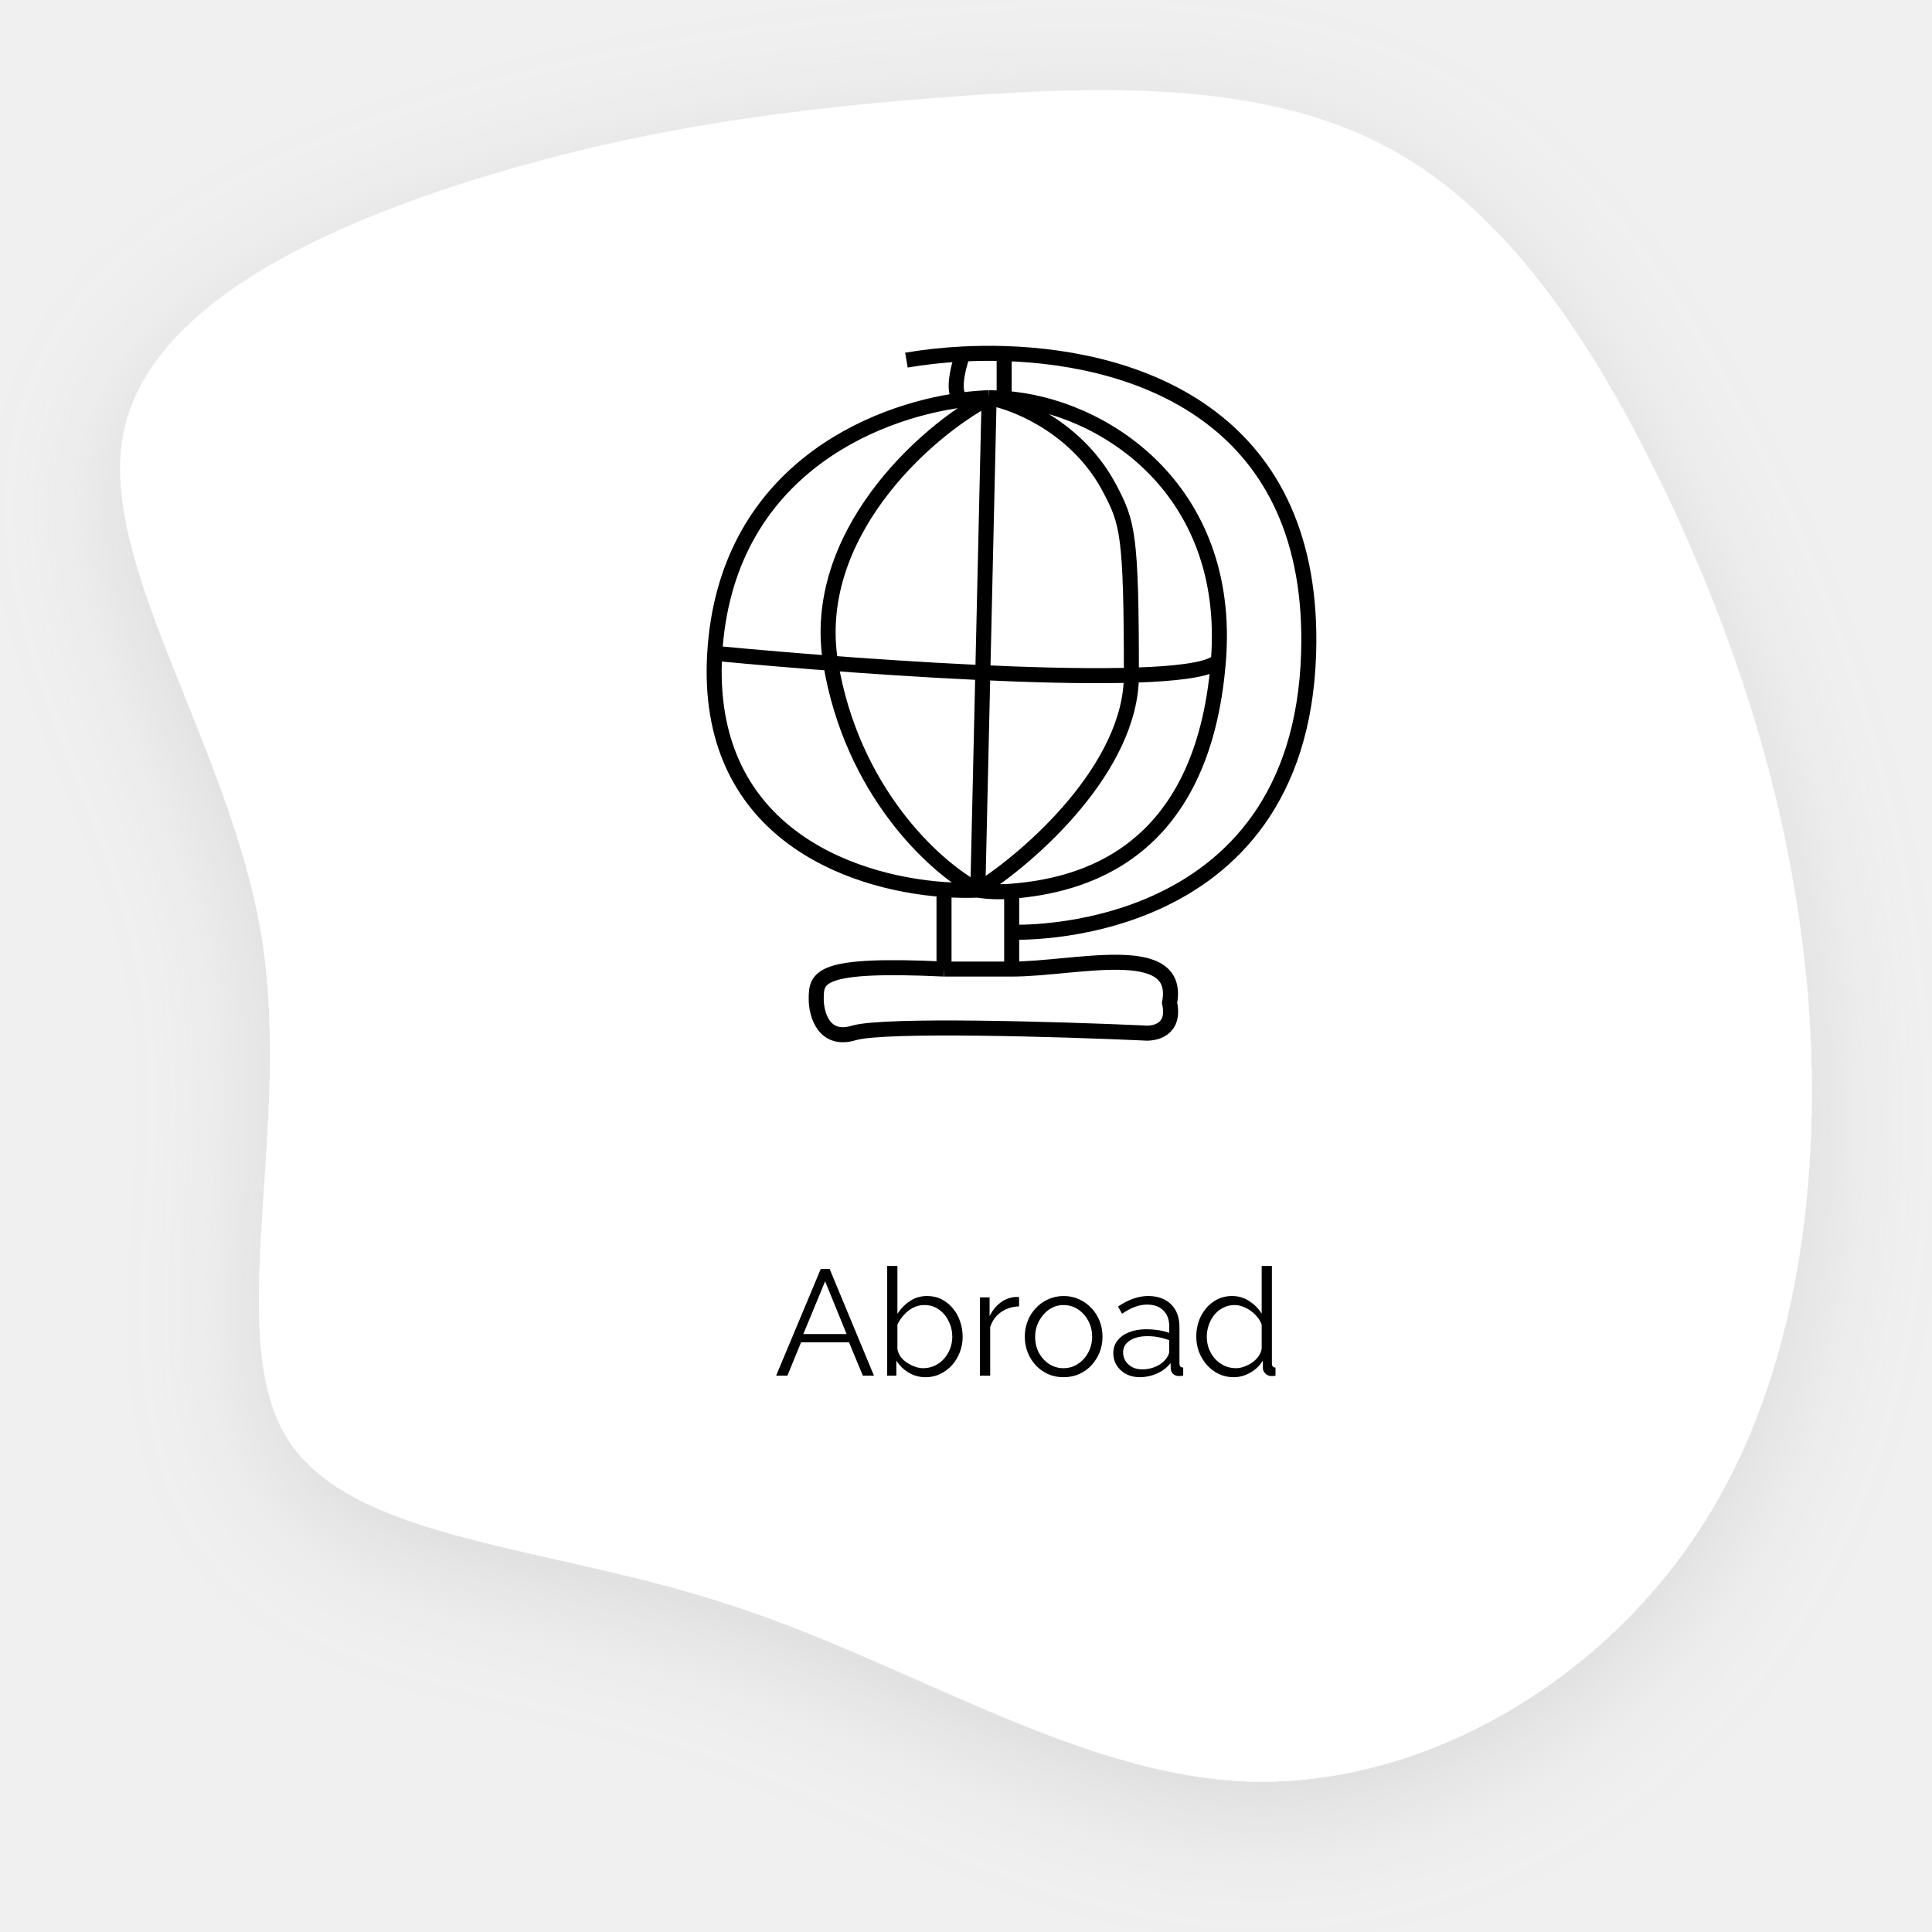
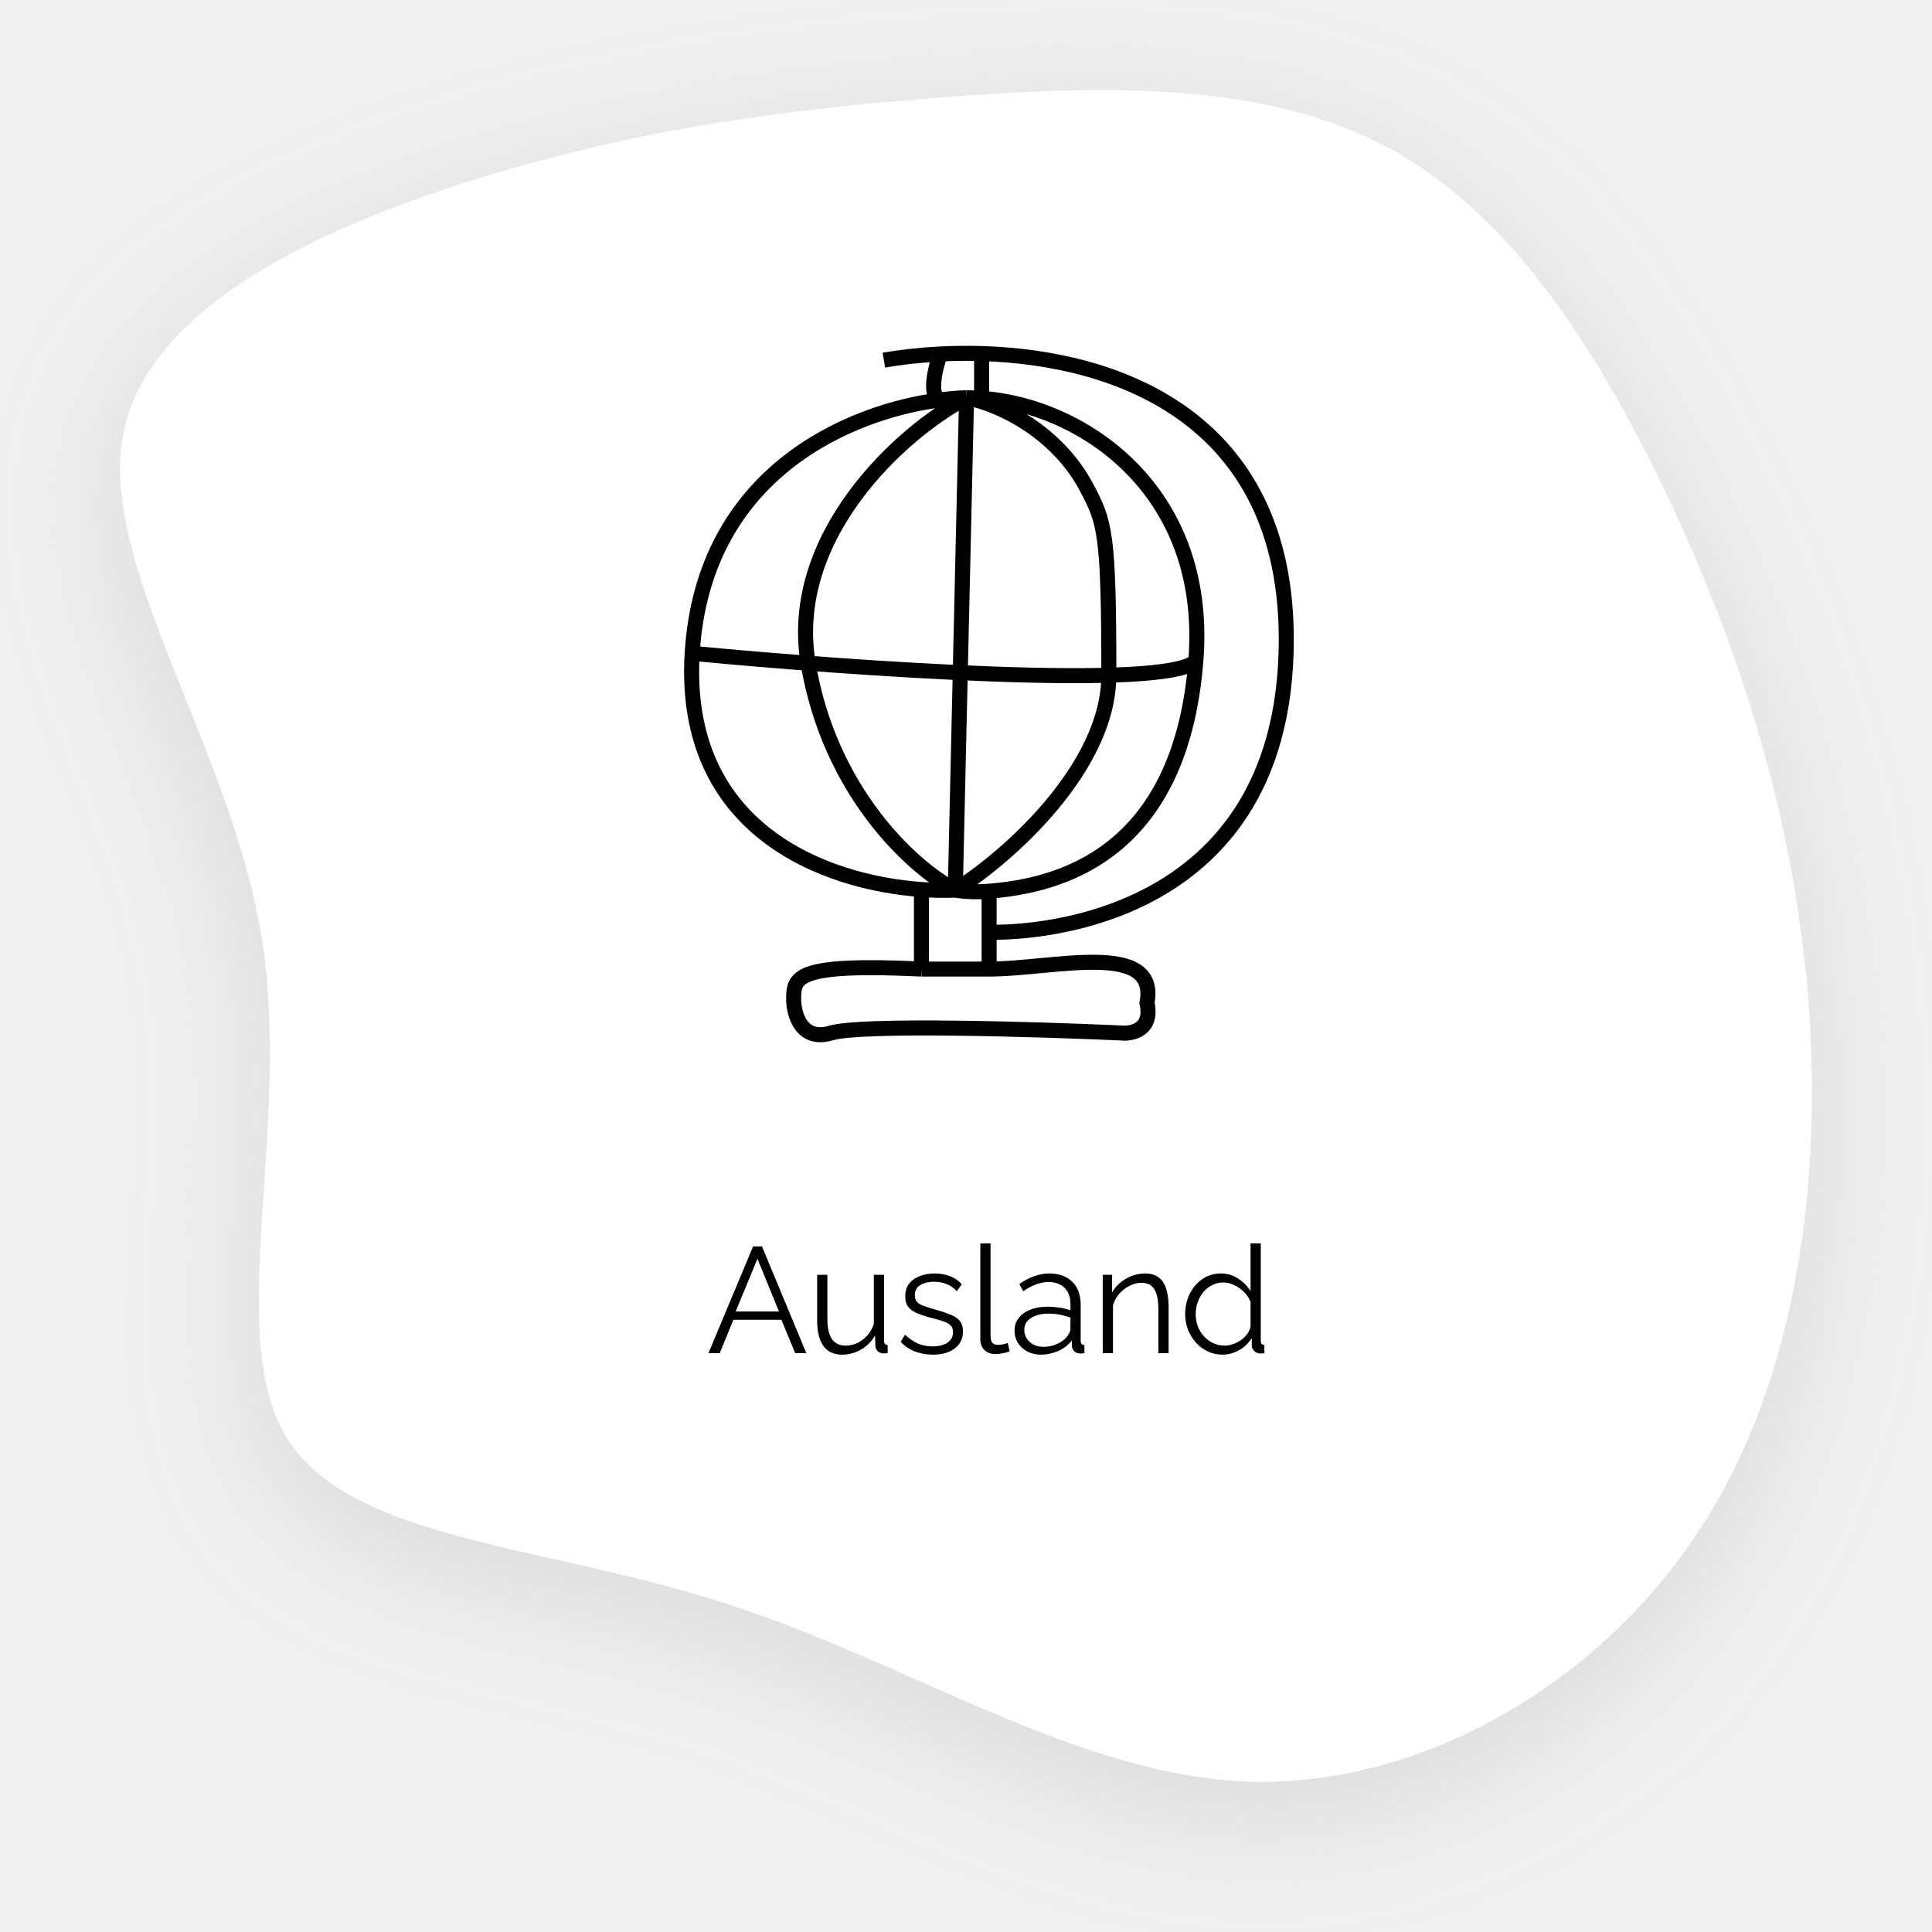
<svg xmlns="http://www.w3.org/2000/svg" width="257" height="257" viewBox="0 0 257 257" fill="none">
  <g filter="url(#filter0_d_37_9)">
    <path d="M184.776 19.721C201.304 28.673 212.918 47.182 222.298 67.057C231.53 86.932 238.379 108.173 240.464 132.144C242.399 156.115 239.421 182.969 226.169 203.299C212.918 223.781 189.392 237.588 166.313 236.981C143.234 236.222 120.899 221.05 96.629 213.313C72.508 205.424 46.599 204.968 38.112 191.162C29.774 177.356 38.857 150.198 34.837 124.71C30.668 99.221 13.246 75.402 16.373 57.954C19.5 40.658 43.324 29.886 64.914 23.363C86.504 16.839 106.009 14.411 126.408 12.894C146.807 11.377 168.248 10.77 184.776 19.721Z" fill="white" />
  </g>
-   <path d="M109.18 168.8H110.36L116.26 183H114.78L112.94 178.56H106.56L104.74 183H103.24L109.18 168.8ZM112.62 177.46L109.76 170.44L106.86 177.46H112.62ZM123.116 183.2C122.302 183.2 121.549 182.993 120.856 182.58C120.162 182.153 119.622 181.62 119.236 180.98V183H118.016V168.4H119.376V174.76C119.842 174.053 120.402 173.487 121.056 173.06C121.709 172.62 122.469 172.4 123.336 172.4C124.069 172.4 124.722 172.553 125.296 172.86C125.882 173.167 126.382 173.58 126.796 174.1C127.209 174.607 127.522 175.187 127.736 175.84C127.949 176.48 128.056 177.14 128.056 177.82C128.056 178.553 127.929 179.24 127.676 179.88C127.436 180.52 127.089 181.093 126.636 181.6C126.182 182.093 125.656 182.487 125.056 182.78C124.469 183.06 123.822 183.2 123.116 183.2ZM122.796 182C123.356 182 123.876 181.887 124.356 181.66C124.836 181.433 125.249 181.12 125.596 180.72C125.942 180.32 126.209 179.873 126.396 179.38C126.582 178.873 126.676 178.353 126.676 177.82C126.676 177.087 126.516 176.4 126.196 175.76C125.889 175.107 125.456 174.587 124.896 174.2C124.349 173.8 123.702 173.6 122.956 173.6C122.422 173.6 121.922 173.72 121.456 173.96C121.002 174.2 120.596 174.52 120.236 174.92C119.889 175.307 119.602 175.733 119.376 176.2V179.44C119.429 179.8 119.569 180.14 119.796 180.46C120.022 180.767 120.302 181.033 120.636 181.26C120.982 181.487 121.342 181.667 121.716 181.8C122.089 181.933 122.449 182 122.796 182ZM135.559 173.78C134.653 173.807 133.853 174.06 133.159 174.54C132.479 175.02 131.999 175.68 131.719 176.52V183H130.359V172.58H131.639V175.08C131.999 174.347 132.473 173.753 133.059 173.3C133.659 172.847 134.293 172.593 134.959 172.54C135.093 172.527 135.206 172.52 135.299 172.52C135.406 172.52 135.493 172.527 135.559 172.54V173.78ZM141.479 183.2C140.732 183.2 140.039 183.06 139.399 182.78C138.772 182.487 138.226 182.093 137.759 181.6C137.306 181.093 136.952 180.52 136.699 179.88C136.446 179.227 136.319 178.54 136.319 177.82C136.319 177.073 136.446 176.38 136.699 175.74C136.952 175.087 137.312 174.513 137.779 174.02C138.246 173.513 138.792 173.12 139.419 172.84C140.059 172.547 140.752 172.4 141.499 172.4C142.246 172.4 142.932 172.547 143.559 172.84C144.186 173.12 144.732 173.513 145.199 174.02C145.666 174.513 146.026 175.087 146.279 175.74C146.532 176.38 146.659 177.073 146.659 177.82C146.659 178.54 146.532 179.227 146.279 179.88C146.026 180.52 145.666 181.093 145.199 181.6C144.746 182.093 144.199 182.487 143.559 182.78C142.932 183.06 142.239 183.2 141.479 183.2ZM137.699 177.84C137.699 178.613 137.866 179.32 138.199 179.96C138.546 180.587 139.006 181.087 139.579 181.46C140.152 181.82 140.786 182 141.479 182C142.172 182 142.806 181.813 143.379 181.44C143.952 181.067 144.412 180.56 144.759 179.92C145.106 179.267 145.279 178.56 145.279 177.8C145.279 177.027 145.106 176.32 144.759 175.68C144.412 175.04 143.952 174.533 143.379 174.16C142.806 173.787 142.172 173.6 141.479 173.6C140.786 173.6 140.152 173.793 139.579 174.18C139.019 174.567 138.566 175.08 138.219 175.72C137.872 176.347 137.699 177.053 137.699 177.84ZM148.094 180C148.094 179.347 148.28 178.787 148.654 178.32C149.027 177.84 149.54 177.473 150.194 177.22C150.86 176.953 151.627 176.82 152.494 176.82C153 176.82 153.527 176.86 154.074 176.94C154.62 177.02 155.107 177.14 155.534 177.3V176.42C155.534 175.54 155.274 174.84 154.754 174.32C154.234 173.8 153.514 173.54 152.594 173.54C152.034 173.54 151.48 173.647 150.934 173.86C150.4 174.06 149.84 174.36 149.254 174.76L148.734 173.8C149.414 173.333 150.08 172.987 150.734 172.76C151.387 172.52 152.054 172.4 152.734 172.4C154.014 172.4 155.027 172.767 155.774 173.5C156.52 174.233 156.894 175.247 156.894 176.54V181.36C156.894 181.547 156.934 181.687 157.014 181.78C157.094 181.86 157.22 181.907 157.394 181.92V183C157.247 183.013 157.12 183.027 157.014 183.04C156.907 183.053 156.827 183.053 156.774 183.04C156.44 183.027 156.187 182.92 156.014 182.72C155.84 182.52 155.747 182.307 155.734 182.08L155.714 181.32C155.247 181.92 154.64 182.387 153.894 182.72C153.147 183.04 152.387 183.2 151.614 183.2C150.947 183.2 150.34 183.06 149.794 182.78C149.26 182.487 148.84 182.1 148.534 181.62C148.24 181.127 148.094 180.587 148.094 180ZM155.074 180.8C155.22 180.613 155.334 180.433 155.414 180.26C155.494 180.087 155.534 179.933 155.534 179.8V178.28C155.08 178.107 154.607 177.973 154.114 177.88C153.634 177.787 153.147 177.74 152.654 177.74C151.68 177.74 150.894 177.933 150.294 178.32C149.694 178.707 149.394 179.233 149.394 179.9C149.394 180.287 149.494 180.653 149.694 181C149.894 181.333 150.187 181.613 150.574 181.84C150.96 182.053 151.414 182.16 151.934 182.16C152.587 182.16 153.194 182.033 153.754 181.78C154.327 181.527 154.767 181.2 155.074 180.8ZM159.132 177.82C159.132 176.833 159.332 175.933 159.732 175.12C160.145 174.293 160.712 173.633 161.432 173.14C162.152 172.647 162.972 172.4 163.892 172.4C164.759 172.4 165.532 172.633 166.212 173.1C166.905 173.553 167.445 174.107 167.832 174.76V168.4H169.192V181.36C169.192 181.547 169.232 181.687 169.312 181.78C169.392 181.86 169.512 181.907 169.672 181.92V183C169.405 183.04 169.199 183.053 169.052 183.04C168.772 183.027 168.525 182.913 168.312 182.7C168.099 182.487 167.992 182.253 167.992 182V180.98C167.579 181.66 167.019 182.2 166.312 182.6C165.605 183 164.872 183.2 164.112 183.2C163.392 183.2 162.725 183.053 162.112 182.76C161.512 182.467 160.985 182.067 160.532 181.56C160.092 181.053 159.745 180.48 159.492 179.84C159.252 179.187 159.132 178.513 159.132 177.82ZM167.832 179.42V176.2C167.659 175.72 167.379 175.287 166.992 174.9C166.605 174.5 166.165 174.187 165.672 173.96C165.192 173.72 164.712 173.6 164.232 173.6C163.672 173.6 163.165 173.72 162.712 173.96C162.259 174.187 161.865 174.5 161.532 174.9C161.212 175.3 160.965 175.753 160.792 176.26C160.619 176.767 160.532 177.287 160.532 177.82C160.532 178.38 160.625 178.913 160.812 179.42C161.012 179.927 161.292 180.38 161.652 180.78C162.012 181.167 162.425 181.467 162.892 181.68C163.359 181.893 163.865 182 164.412 182C164.759 182 165.119 181.933 165.492 181.8C165.865 181.667 166.219 181.487 166.552 181.26C166.899 181.02 167.185 180.74 167.412 180.42C167.639 180.1 167.779 179.767 167.832 179.42Z" fill="black" />
-   <path d="M131.575 52.907L130.075 118.407M131.575 52.907C135.909 53.741 143.574 57.327 147.575 64.907C150 69.5 150.5 70.912 150.5 89.819C150.5 102 137.242 113.907 130.075 118.407M131.575 52.907C122.742 57.574 107.7 71.425 110.5 88.225C113.3 105.025 124.076 115.241 130.075 118.407M131.575 52.907C130.503 52.938 129.328 53.03 128.076 53.191M131.575 52.907C132.216 52.916 132.884 52.942 133.576 52.989M130.075 118.407C131.363 118.618 132.892 118.689 134.576 118.553M130.075 118.407C128.706 118.463 127.189 118.443 125.576 118.328M162.075 87.907C158.475 91.907 115.908 88.907 95.075 86.907M162.075 87.907C160 114 143.573 117.824 134.576 118.553M162.075 87.907C163.905 64.907 146.575 53.857 133.576 52.989M95.075 86.907C93.653 110.375 112.671 117.407 125.576 118.328M95.075 86.907C96.526 62.968 115.902 54.762 128.076 53.191M120.576 47.907C122.837 47.517 125.371 47.226 128.076 47.088M134.576 124C134.576 124 172.876 125.707 174.076 86.907C175.031 56.023 152.184 47.589 133.576 47.03M134.576 124V118.553M134.576 124V128.907M125.576 118.328V128.907M125.576 128.907H134.576M125.576 128.907C108.776 128.107 108.576 130 108.576 132.907C108.576 134.907 109.576 138.607 113.576 137.407C117.576 136.207 140.91 136.907 152.076 137.407C153.576 137.574 156.376 137.007 155.576 133.407C157.176 125.007 143.076 128.907 134.576 128.907M128.076 47.088C127.41 48.939 126.477 52.751 128.076 53.191M128.076 47.088C129.846 46.998 131.69 46.974 133.576 47.03M133.576 47.03C133.576 48.544 133.576 51.853 133.576 52.989" stroke="black" stroke-width="2" />
+   <path d="M100.18 165.8H101.36L107.26 180H105.78L103.94 175.56H97.56L95.74 180H94.24L100.18 165.8ZM103.62 174.46L100.76 167.44L97.86 174.46H103.62ZM108.701 175.7V169.58H110.061V175.46C110.061 176.647 110.261 177.533 110.661 178.12C111.074 178.707 111.681 179 112.481 179C113.014 179 113.527 178.887 114.021 178.66C114.527 178.42 114.974 178.087 115.361 177.66C115.747 177.22 116.041 176.713 116.241 176.14V169.58H117.601V178.36C117.601 178.547 117.641 178.687 117.721 178.78C117.801 178.86 117.921 178.907 118.081 178.92V180C117.921 180.013 117.794 180.02 117.701 180.02C117.607 180.033 117.521 180.04 117.441 180.04C117.174 180.013 116.941 179.907 116.741 179.72C116.554 179.533 116.454 179.307 116.441 179.04L116.401 177.64C115.947 178.44 115.327 179.067 114.541 179.52C113.767 179.973 112.927 180.2 112.021 180.2C110.927 180.2 110.101 179.82 109.541 179.06C108.981 178.3 108.701 177.18 108.701 175.7ZM124.096 180.2C123.242 180.2 122.449 180.06 121.716 179.78C120.982 179.5 120.349 179.073 119.816 178.5L120.376 177.54C120.962 178.087 121.549 178.487 122.136 178.74C122.736 178.98 123.369 179.1 124.036 179.1C124.849 179.1 125.509 178.94 126.016 178.62C126.522 178.287 126.776 177.813 126.776 177.2C126.776 176.787 126.649 176.473 126.396 176.26C126.156 176.033 125.802 175.853 125.336 175.72C124.882 175.573 124.336 175.42 123.696 175.26C122.976 175.06 122.369 174.853 121.876 174.64C121.396 174.413 121.029 174.133 120.776 173.8C120.536 173.453 120.416 173.007 120.416 172.46C120.416 171.78 120.582 171.22 120.916 170.78C121.262 170.327 121.729 169.987 122.316 169.76C122.916 169.52 123.582 169.4 124.316 169.4C125.116 169.4 125.822 169.527 126.436 169.78C127.049 170.033 127.549 170.387 127.936 170.84L127.276 171.76C126.902 171.333 126.456 171.02 125.936 170.82C125.429 170.607 124.862 170.5 124.236 170.5C123.809 170.5 123.402 170.56 123.016 170.68C122.629 170.787 122.309 170.973 122.056 171.24C121.816 171.493 121.696 171.847 121.696 172.3C121.696 172.673 121.789 172.967 121.976 173.18C122.162 173.38 122.442 173.553 122.816 173.7C123.189 173.833 123.649 173.98 124.196 174.14C124.982 174.353 125.669 174.573 126.256 174.8C126.842 175.013 127.296 175.293 127.616 175.64C127.936 175.987 128.096 176.473 128.096 177.1C128.096 178.073 127.729 178.833 126.996 179.38C126.262 179.927 125.296 180.2 124.096 180.2ZM130.404 165.4H131.764V177.64C131.764 178.16 131.857 178.5 132.044 178.66C132.23 178.82 132.457 178.9 132.724 178.9C132.964 178.9 133.204 178.873 133.444 178.82C133.684 178.767 133.89 178.713 134.064 178.66L134.304 179.76C134.05 179.867 133.737 179.953 133.364 180.02C133.004 180.087 132.69 180.12 132.424 180.12C131.81 180.12 131.317 179.94 130.944 179.58C130.584 179.22 130.404 178.727 130.404 178.1V165.4ZM134.953 177C134.953 176.347 135.14 175.787 135.513 175.32C135.886 174.84 136.4 174.473 137.053 174.22C137.72 173.953 138.486 173.82 139.353 173.82C139.86 173.82 140.386 173.86 140.933 173.94C141.48 174.02 141.966 174.14 142.393 174.3V173.42C142.393 172.54 142.133 171.84 141.613 171.32C141.093 170.8 140.373 170.54 139.453 170.54C138.893 170.54 138.34 170.647 137.793 170.86C137.26 171.06 136.7 171.36 136.113 171.76L135.593 170.8C136.273 170.333 136.94 169.987 137.593 169.76C138.246 169.52 138.913 169.4 139.593 169.4C140.873 169.4 141.886 169.767 142.633 170.5C143.38 171.233 143.753 172.247 143.753 173.54V178.36C143.753 178.547 143.793 178.687 143.873 178.78C143.953 178.86 144.08 178.907 144.253 178.92V180C144.106 180.013 143.98 180.027 143.873 180.04C143.766 180.053 143.686 180.053 143.633 180.04C143.3 180.027 143.046 179.92 142.873 179.72C142.7 179.52 142.606 179.307 142.593 179.08L142.573 178.32C142.106 178.92 141.5 179.387 140.753 179.72C140.006 180.04 139.246 180.2 138.473 180.2C137.806 180.2 137.2 180.06 136.653 179.78C136.12 179.487 135.7 179.1 135.393 178.62C135.1 178.127 134.953 177.587 134.953 177ZM141.933 177.8C142.08 177.613 142.193 177.433 142.273 177.26C142.353 177.087 142.393 176.933 142.393 176.8V175.28C141.94 175.107 141.466 174.973 140.973 174.88C140.493 174.787 140.006 174.74 139.513 174.74C138.54 174.74 137.753 174.933 137.153 175.32C136.553 175.707 136.253 176.233 136.253 176.9C136.253 177.287 136.353 177.653 136.553 178C136.753 178.333 137.046 178.613 137.433 178.84C137.82 179.053 138.273 179.16 138.793 179.16C139.446 179.16 140.053 179.033 140.613 178.78C141.186 178.527 141.626 178.2 141.933 177.8ZM155.451 180H154.091V174.18C154.091 172.953 153.911 172.06 153.551 171.5C153.191 170.927 152.625 170.64 151.851 170.64C151.318 170.64 150.791 170.773 150.271 171.04C149.751 171.293 149.291 171.647 148.891 172.1C148.505 172.54 148.225 173.047 148.051 173.62V180H146.691V169.58H147.931V171.94C148.211 171.433 148.578 170.993 149.031 170.62C149.485 170.233 149.998 169.933 150.571 169.72C151.145 169.507 151.738 169.4 152.351 169.4C152.925 169.4 153.411 169.507 153.811 169.72C154.211 169.933 154.531 170.24 154.771 170.64C155.011 171.027 155.185 171.5 155.291 172.06C155.398 172.607 155.451 173.22 155.451 173.9V180ZM157.652 174.82C157.652 173.833 157.852 172.933 158.252 172.12C158.665 171.293 159.232 170.633 159.952 170.14C160.672 169.647 161.492 169.4 162.412 169.4C163.278 169.4 164.052 169.633 164.732 170.1C165.425 170.553 165.965 171.107 166.352 171.76V165.4H167.712V178.36C167.712 178.547 167.752 178.687 167.832 178.78C167.912 178.86 168.032 178.907 168.192 178.92V180C167.925 180.04 167.718 180.053 167.572 180.04C167.292 180.027 167.045 179.913 166.832 179.7C166.618 179.487 166.512 179.253 166.512 179V177.98C166.098 178.66 165.538 179.2 164.832 179.6C164.125 180 163.392 180.2 162.632 180.2C161.912 180.2 161.245 180.053 160.632 179.76C160.032 179.467 159.505 179.067 159.052 178.56C158.612 178.053 158.265 177.48 158.012 176.84C157.772 176.187 157.652 175.513 157.652 174.82ZM166.352 176.42V173.2C166.178 172.72 165.898 172.287 165.512 171.9C165.125 171.5 164.685 171.187 164.192 170.96C163.712 170.72 163.232 170.6 162.752 170.6C162.192 170.6 161.685 170.72 161.232 170.96C160.778 171.187 160.385 171.5 160.052 171.9C159.732 172.3 159.485 172.753 159.312 173.26C159.138 173.767 159.052 174.287 159.052 174.82C159.052 175.38 159.145 175.913 159.332 176.42C159.532 176.927 159.812 177.38 160.172 177.78C160.532 178.167 160.945 178.467 161.412 178.68C161.878 178.893 162.385 179 162.932 179C163.278 179 163.638 178.933 164.012 178.8C164.385 178.667 164.738 178.487 165.072 178.26C165.418 178.02 165.705 177.74 165.932 177.42C166.158 177.1 166.298 176.767 166.352 176.42Z" fill="black" />
+   <path d="M128.575 52.907L127.075 118.407M128.575 52.907C132.909 53.741 140.574 57.327 144.575 64.907C147 69.5 147.5 70.912 147.5 89.819C147.5 102 134.242 113.907 127.075 118.407M128.575 52.907C119.742 57.574 104.7 71.425 107.5 88.225C110.3 105.025 121.076 115.241 127.075 118.407M128.575 52.907C127.503 52.938 126.328 53.03 125.076 53.191M128.575 52.907C129.216 52.916 129.884 52.942 130.576 52.989M127.075 118.407C128.363 118.618 129.892 118.689 131.576 118.553M127.075 118.407C125.706 118.463 124.189 118.443 122.576 118.328M159.075 87.907C155.475 91.907 112.908 88.907 92.075 86.907M159.075 87.907C157 114 140.573 117.824 131.576 118.553M159.075 87.907C160.905 64.907 143.575 53.857 130.576 52.989M92.075 86.907C90.653 110.375 109.671 117.407 122.576 118.328M92.075 86.907C93.526 62.968 112.902 54.762 125.076 53.191M117.576 47.907C119.837 47.517 122.371 47.226 125.076 47.088M131.576 124C131.576 124 169.876 125.707 171.076 86.907C172.031 56.023 149.184 47.589 130.576 47.03M131.576 124V118.553M131.576 124V128.907M122.576 118.328V128.907M122.576 128.907H131.576M122.576 128.907C105.776 128.107 105.576 130 105.576 132.907C105.576 134.907 106.576 138.607 110.576 137.407C114.576 136.207 137.91 136.907 149.076 137.407C150.576 137.574 153.376 137.007 152.576 133.407C154.176 125.007 140.076 128.907 131.576 128.907M125.076 47.088C124.41 48.939 123.477 52.751 125.076 53.191M125.076 47.088C126.846 46.998 128.69 46.974 130.576 47.03M130.576 47.03C130.576 48.544 130.576 51.853 130.576 52.989" stroke="black" stroke-width="2" />
  <defs>
    <filter id="filter0_d_37_9" x="0" y="0" width="257" height="257" filterUnits="userSpaceOnUse" color-interpolation-filters="sRGB">
      <feFlood flood-opacity="0" result="BackgroundImageFix" />
      <feColorMatrix in="SourceAlpha" type="matrix" values="0 0 0 0 0 0 0 0 0 0 0 0 0 0 0 0 0 0 127 0" result="hardAlpha" />
      <feOffset dy="4" />
      <feGaussianBlur stdDeviation="8" />
      <feComposite in2="hardAlpha" operator="out" />
      <feColorMatrix type="matrix" values="0 0 0 0 0.592 0 0 0 0 0.592 0 0 0 0 0.592 0 0 0 0.25 0" />
      <feBlend mode="normal" in2="BackgroundImageFix" result="effect1_dropShadow_37_9" />
      <feBlend mode="normal" in="SourceGraphic" in2="effect1_dropShadow_37_9" result="shape" />
    </filter>
  </defs>
</svg>
